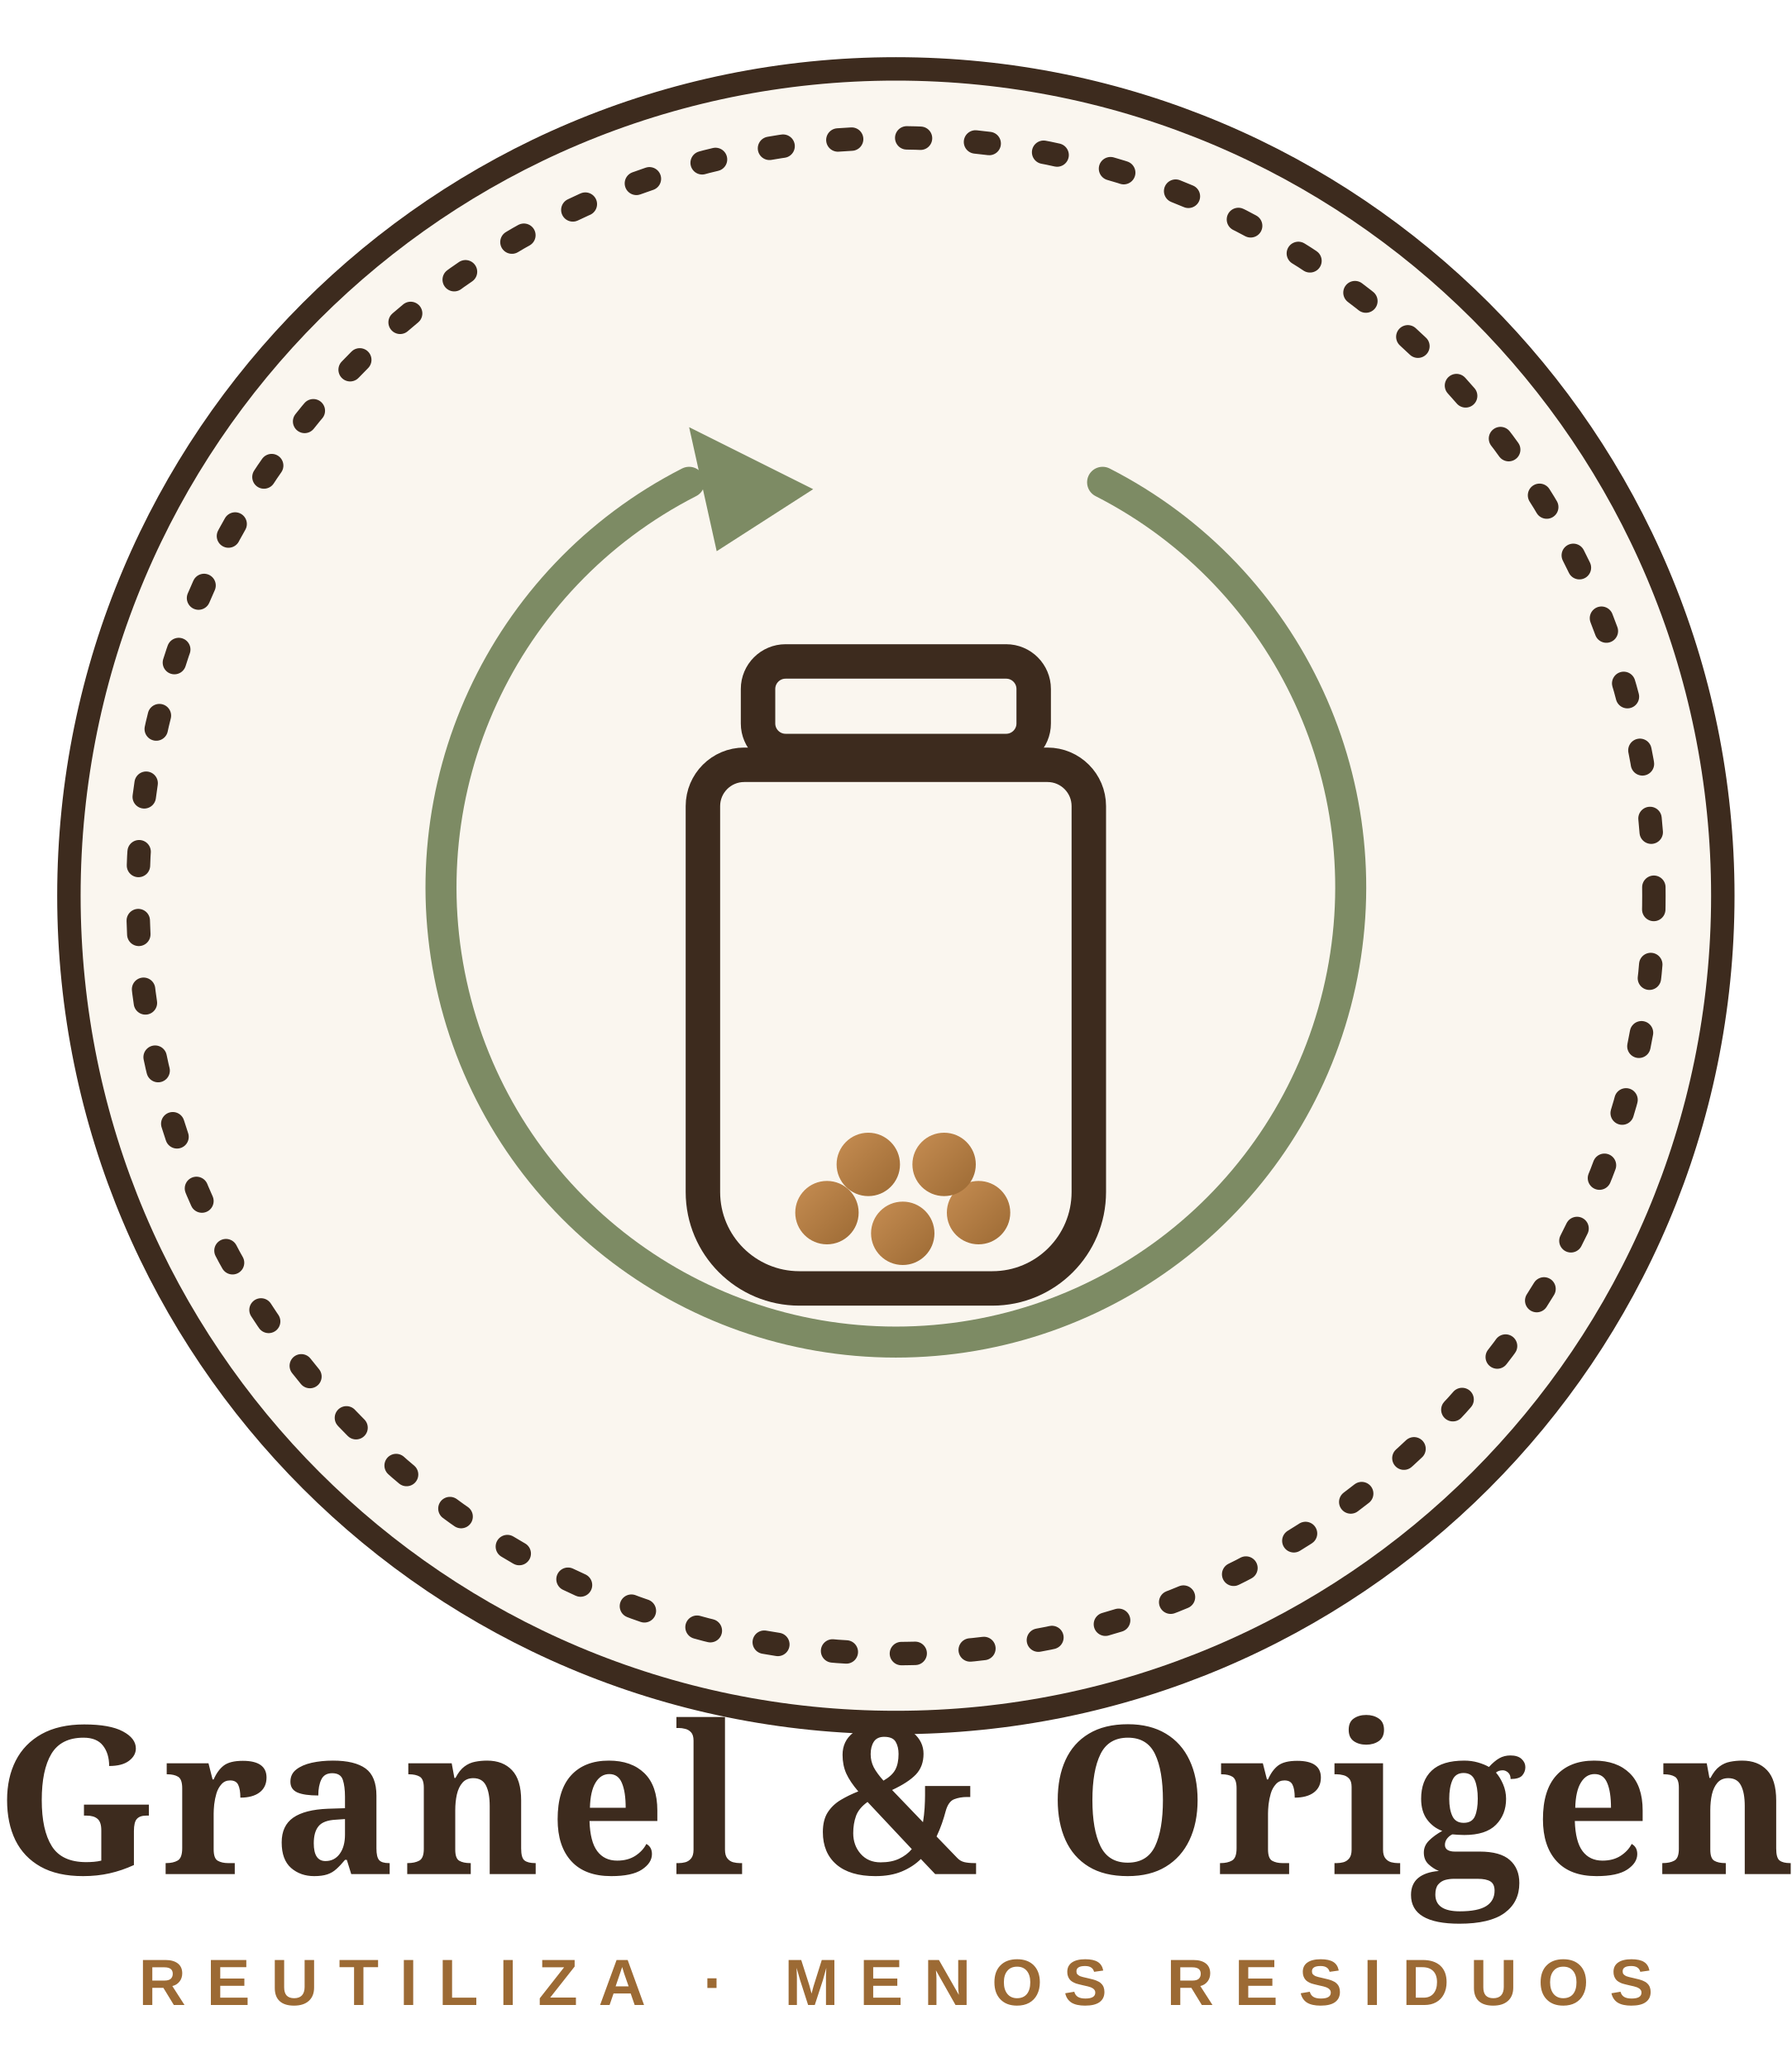
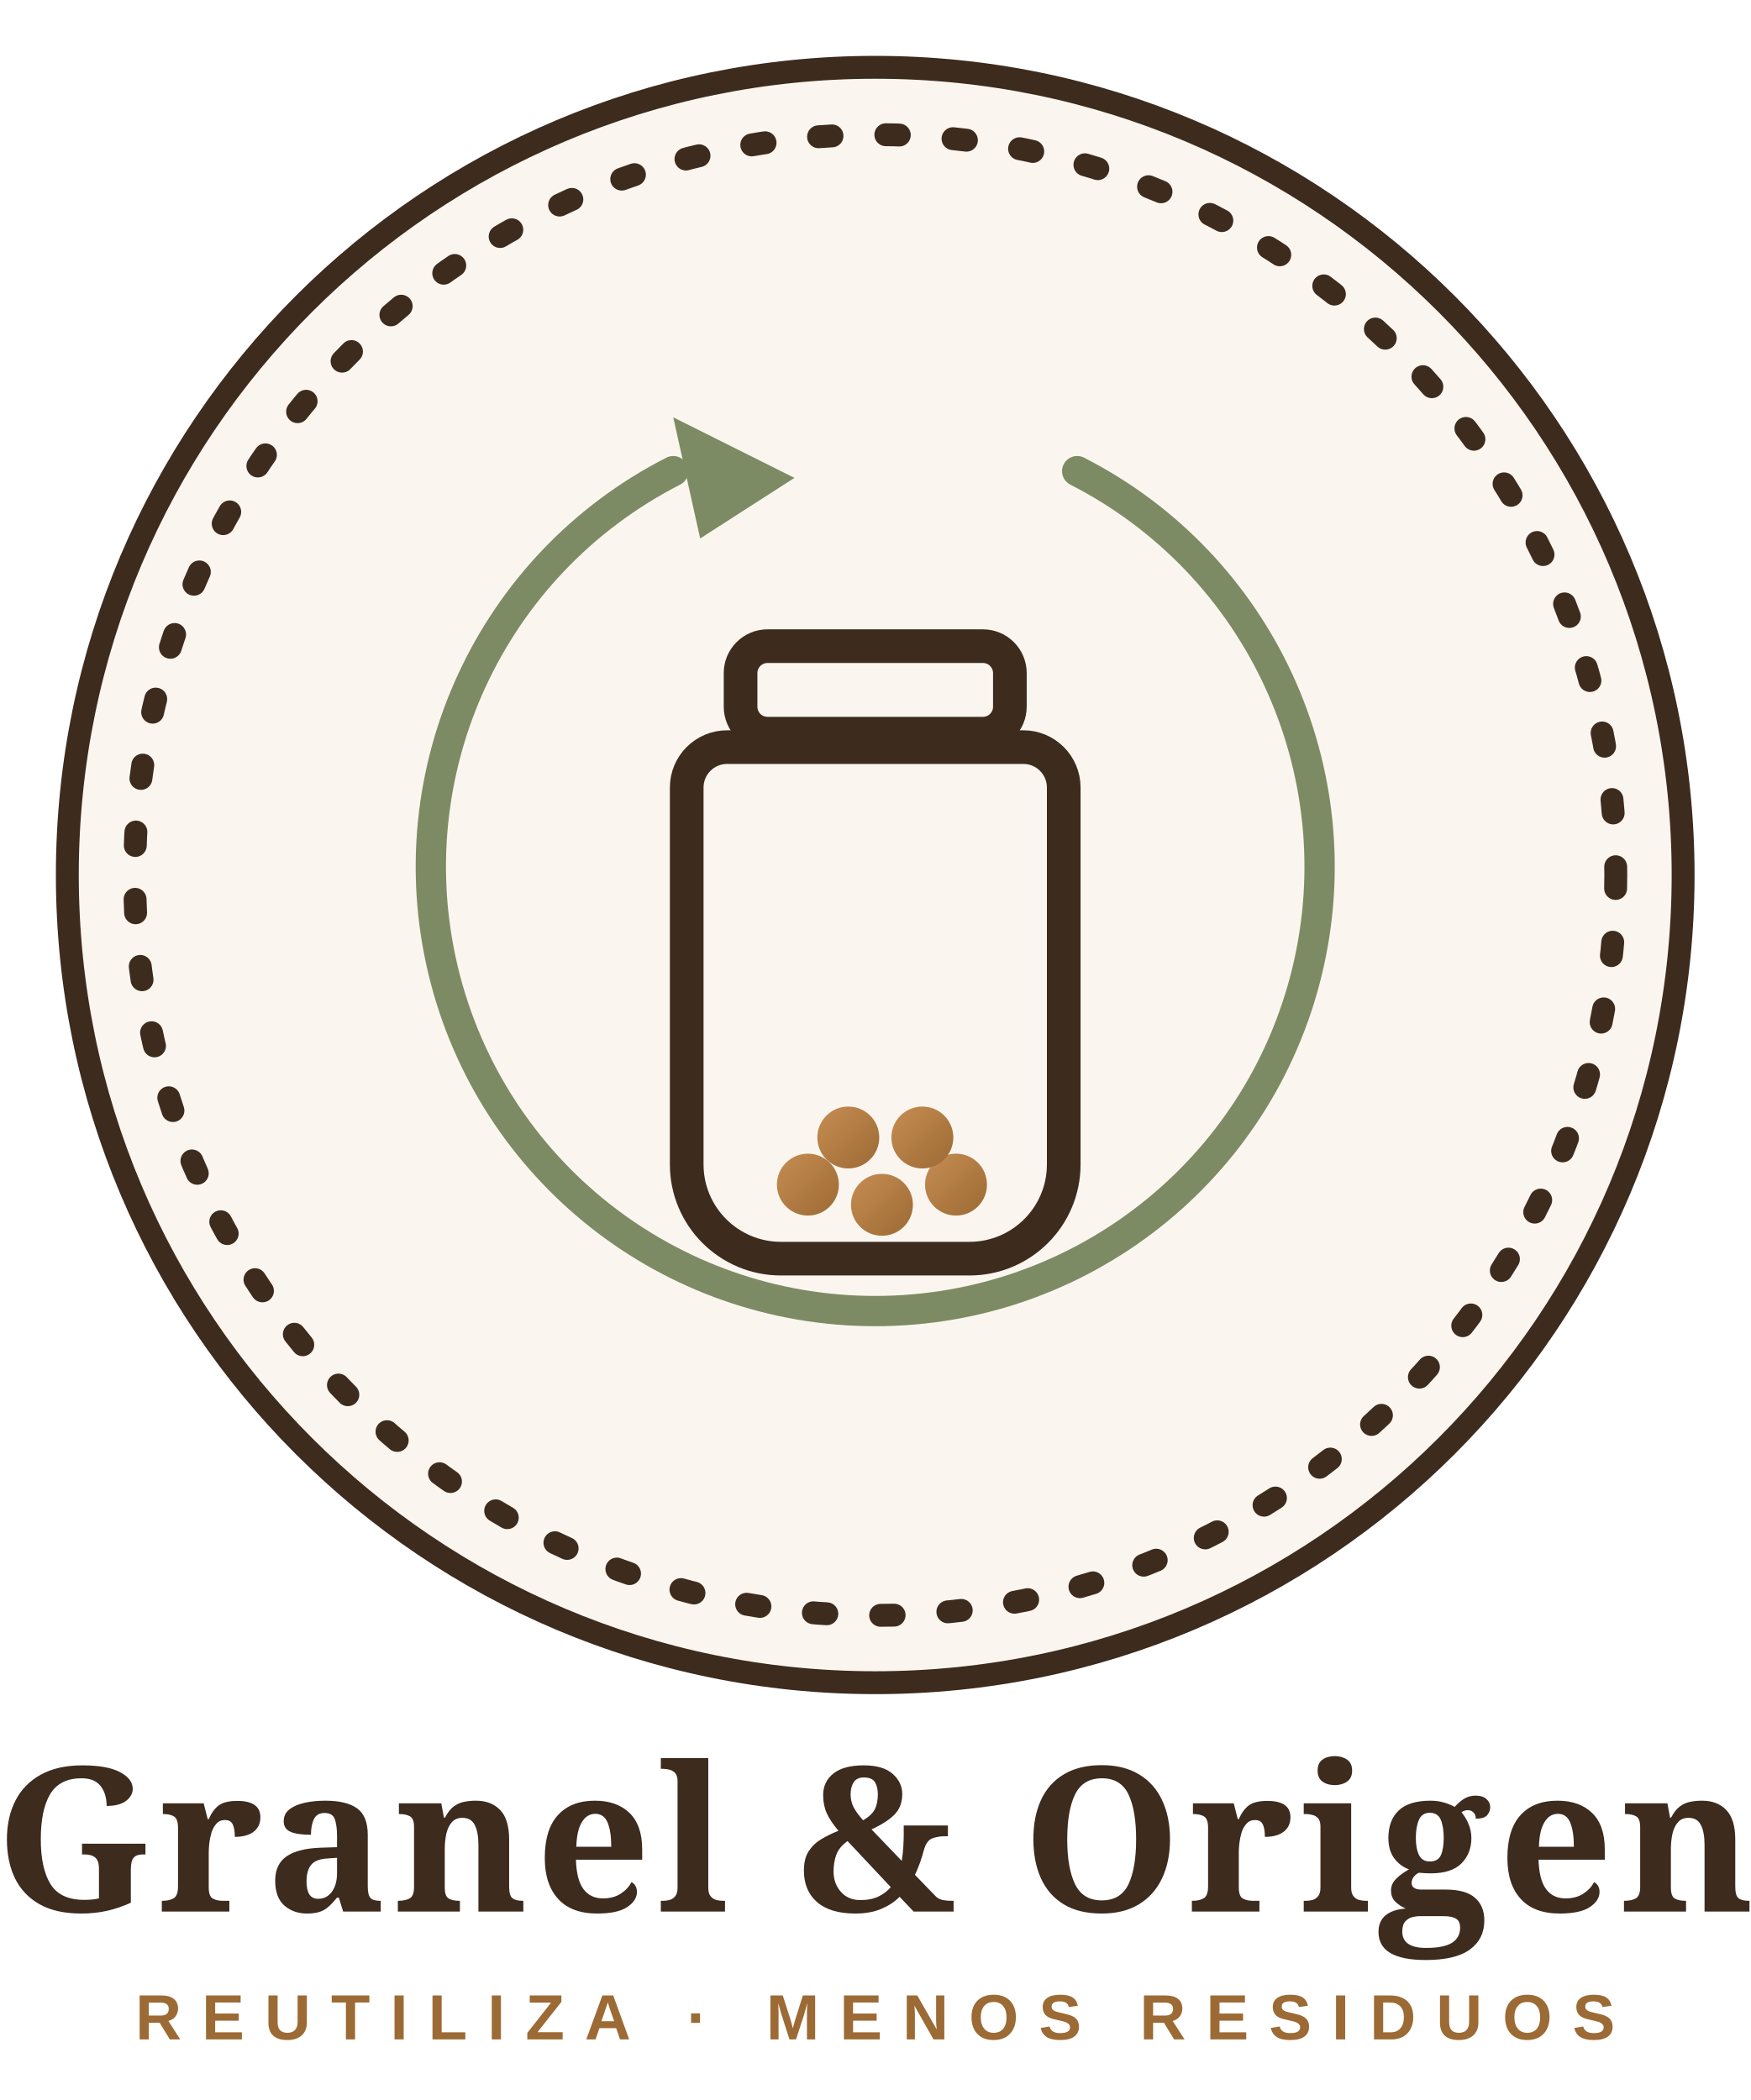
- <svg xmlns="http://www.w3.org/2000/svg" viewBox="0 0 260 300" role="img" aria-label="Granel &amp; Origen — menos residuos">
+ <svg xmlns="http://www.w3.org/2000/svg" viewBox="0 0 260 312" role="img" aria-label="Granel &amp; Origen — menos residuos">
  <defs>
    <linearGradient id="cara" x1="0" y1="0" x2="1" y2="1">
      <stop offset="0" stop-color="#c68d52" />
      <stop offset="1" stop-color="#9c6a34" />
    </linearGradient>
    <style>
      .brown{stroke:#3d2b1e;fill:none;stroke-width:5;stroke-linecap:round;stroke-linejoin:round}
      .thin{stroke:#3d2b1e;fill:none;stroke-width:3.4;stroke-linecap:round;stroke-linejoin:round}
      .grain{fill:url(#cara)}
      .sage{fill:#7d8b64}
      .sageln{stroke:#7d8b64;fill:none;stroke-width:4.5;stroke-linecap:round;stroke-linejoin:round}
    </style>
  </defs>
  <circle cx="130" cy="130" r="120" fill="#faf6ef" />
  <circle cx="130" cy="130" r="120" class="thin" stroke-width="3" />
  <circle cx="130" cy="130" r="110" class="thin" stroke-width="1.4" stroke-dasharray="2 8" />
  <path class="sageln" d="M100 70 a66 66 0 1 0 60 0" />
  <path class="sage" d="M100 62 l4 18 l14 -9 Z" />
  <rect x="110" y="96" width="40" height="13" rx="4" class="brown" />
  <path class="brown" d="M108 111 h44 a6 6 0 0 1 6 6 v56 a14 14 0 0 1 -14 14 h-28 a14 14 0 0 1 -14 -14 v-56 a6 6 0 0 1 6 -6 Z" />
  <circle class="grain" cx="120" cy="176" r="4.6" />
  <circle class="grain" cx="131" cy="179" r="4.6" />
  <circle class="grain" cx="142" cy="176" r="4.6" />
  <circle class="grain" cx="126" cy="169" r="4.6" />
  <circle class="grain" cx="137" cy="169" r="4.6" />
-   <text x="130" y="272" text-anchor="middle" font-family="'Cormorant Garamond', Georgia, serif" font-size="30" font-weight="700" fill="#3d2b1e" letter-spacing="1">Granel &amp; Origen</text>
-   <text x="130" y="291" text-anchor="middle" font-family="Montserrat, Arial, sans-serif" font-size="9.5" font-weight="600" fill="#9c6a34" letter-spacing="3">REUTILIZA · MENOS RESIDUOS</text>
+   <text x="130" y="284" text-anchor="middle" font-family="'Cormorant Garamond', Georgia, serif" font-size="30" font-weight="700" fill="#3d2b1e" letter-spacing="1">Granel &amp; Origen</text>
+   <text x="130" y="303" text-anchor="middle" font-family="Montserrat, Arial, sans-serif" font-size="9.5" font-weight="600" fill="#9c6a34" letter-spacing="3">REUTILIZA · MENOS RESIDUOS</text>
</svg>
